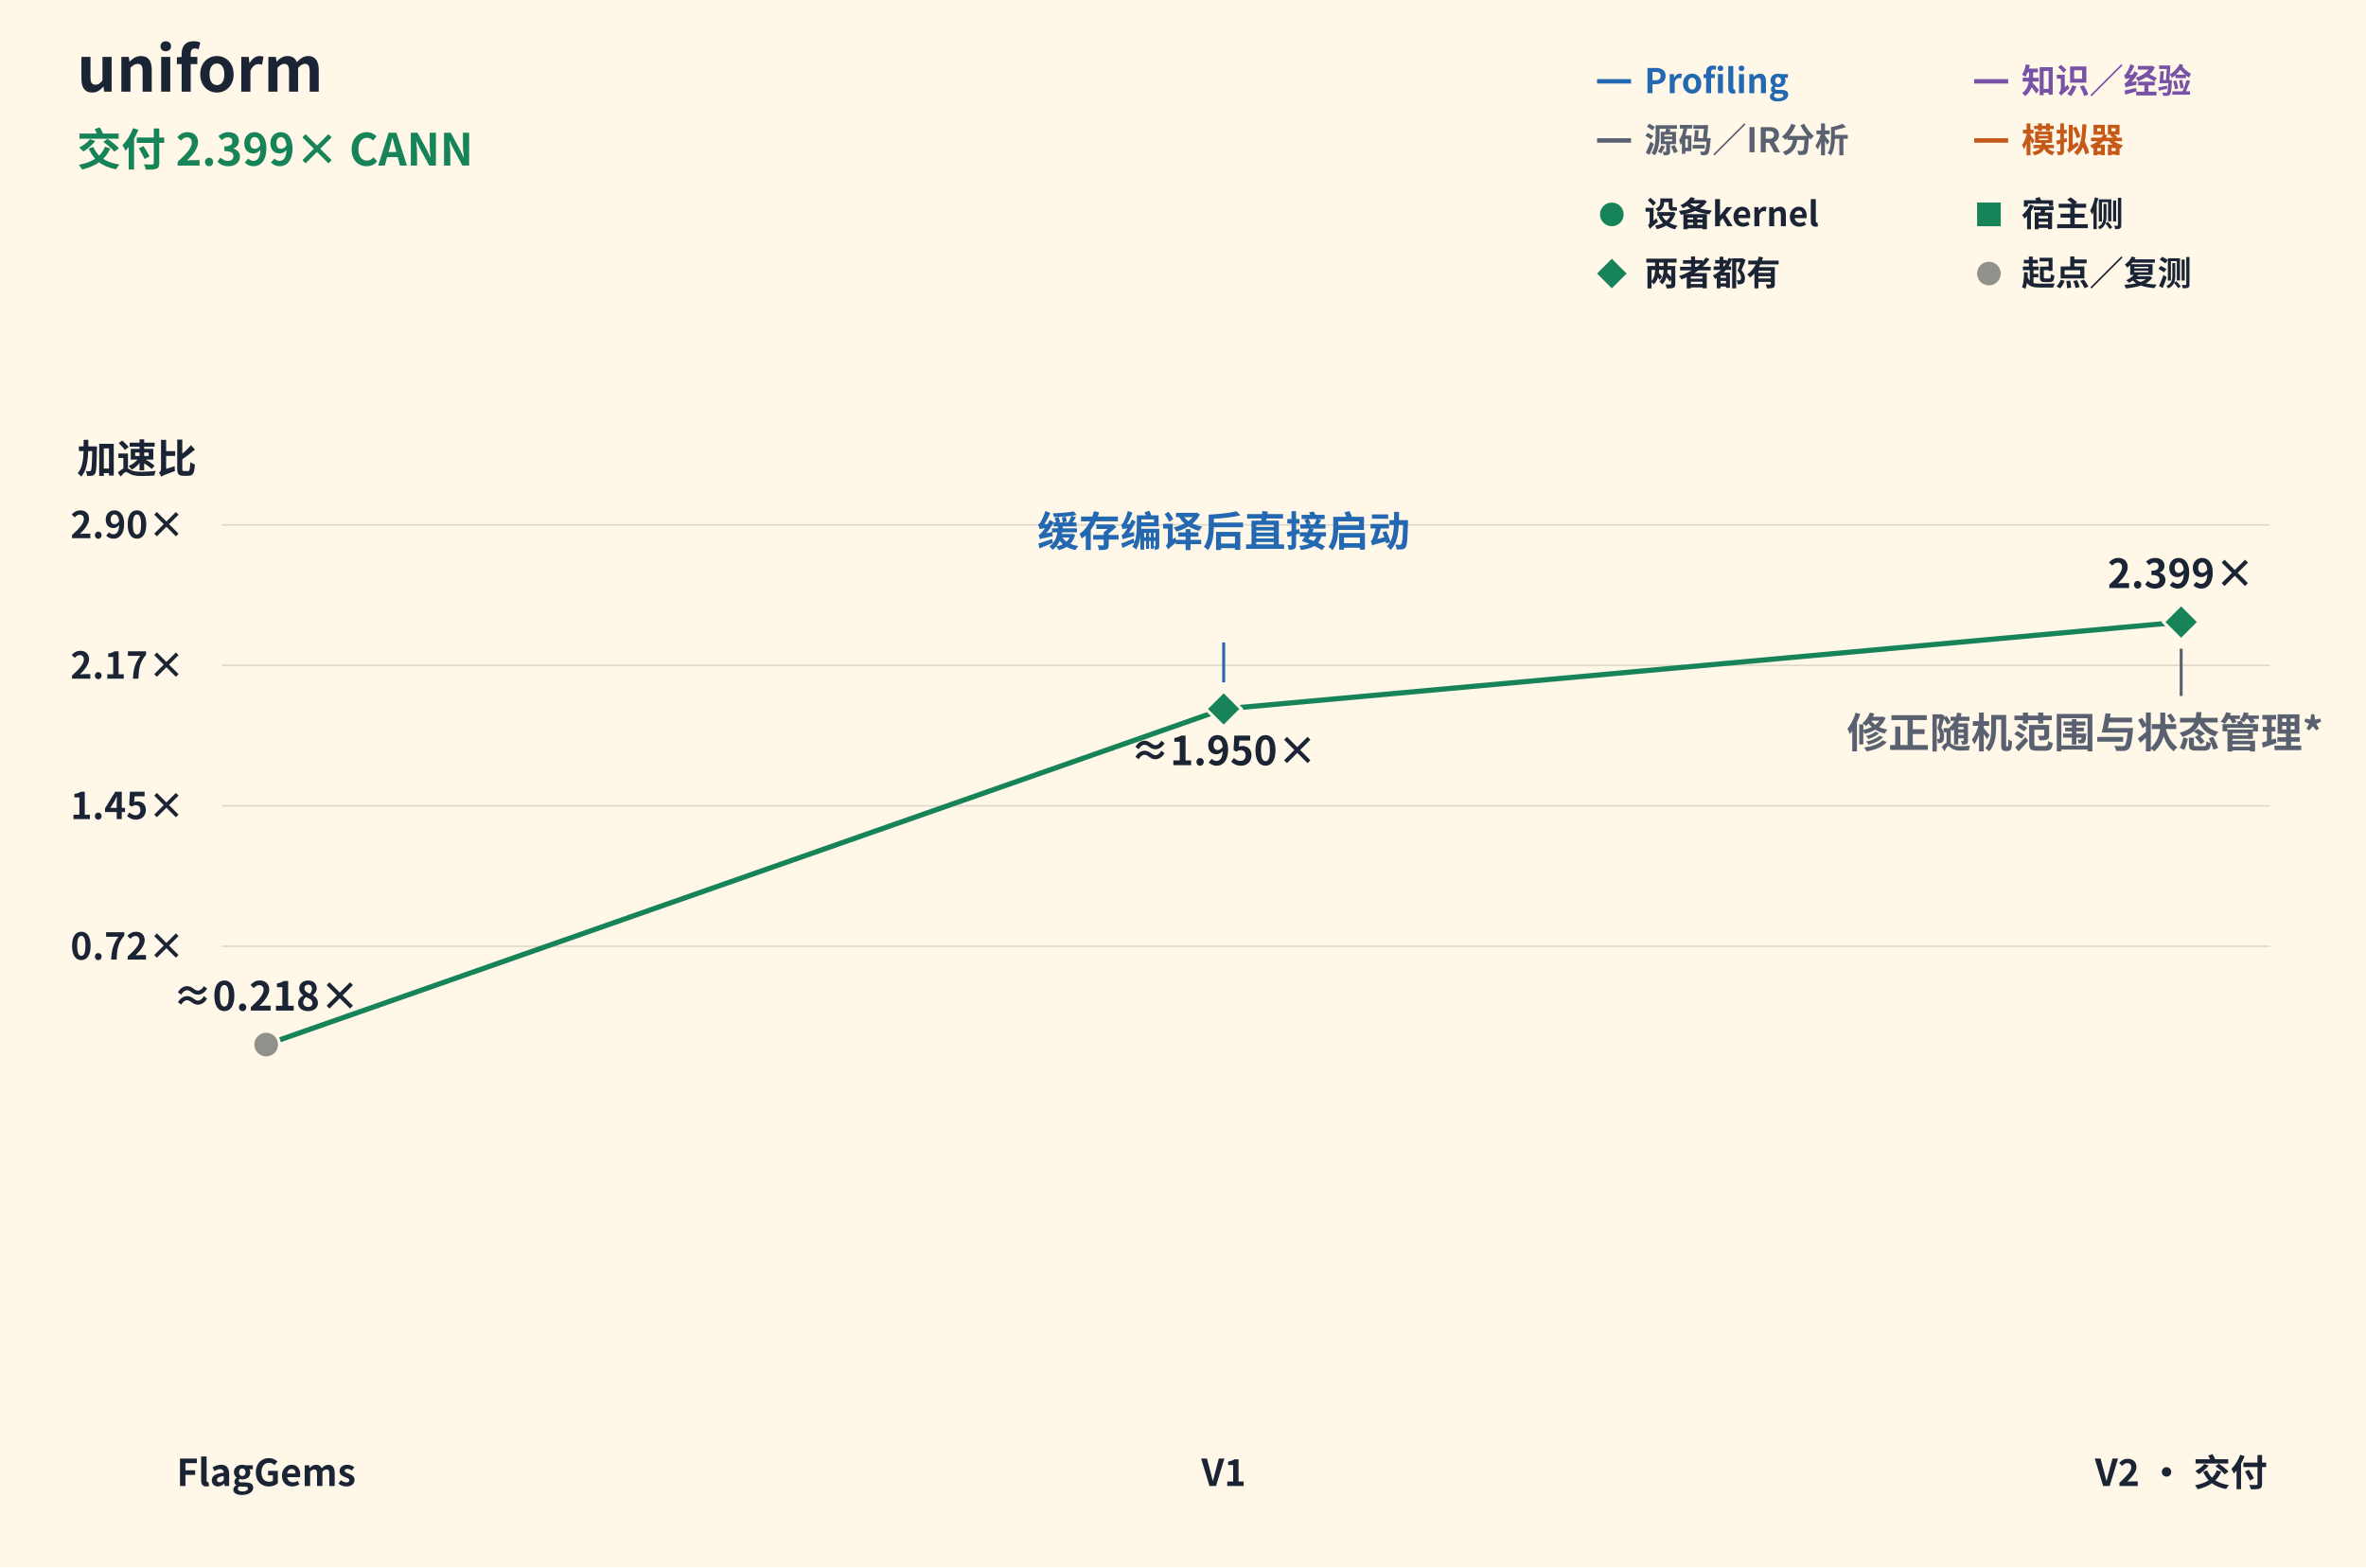
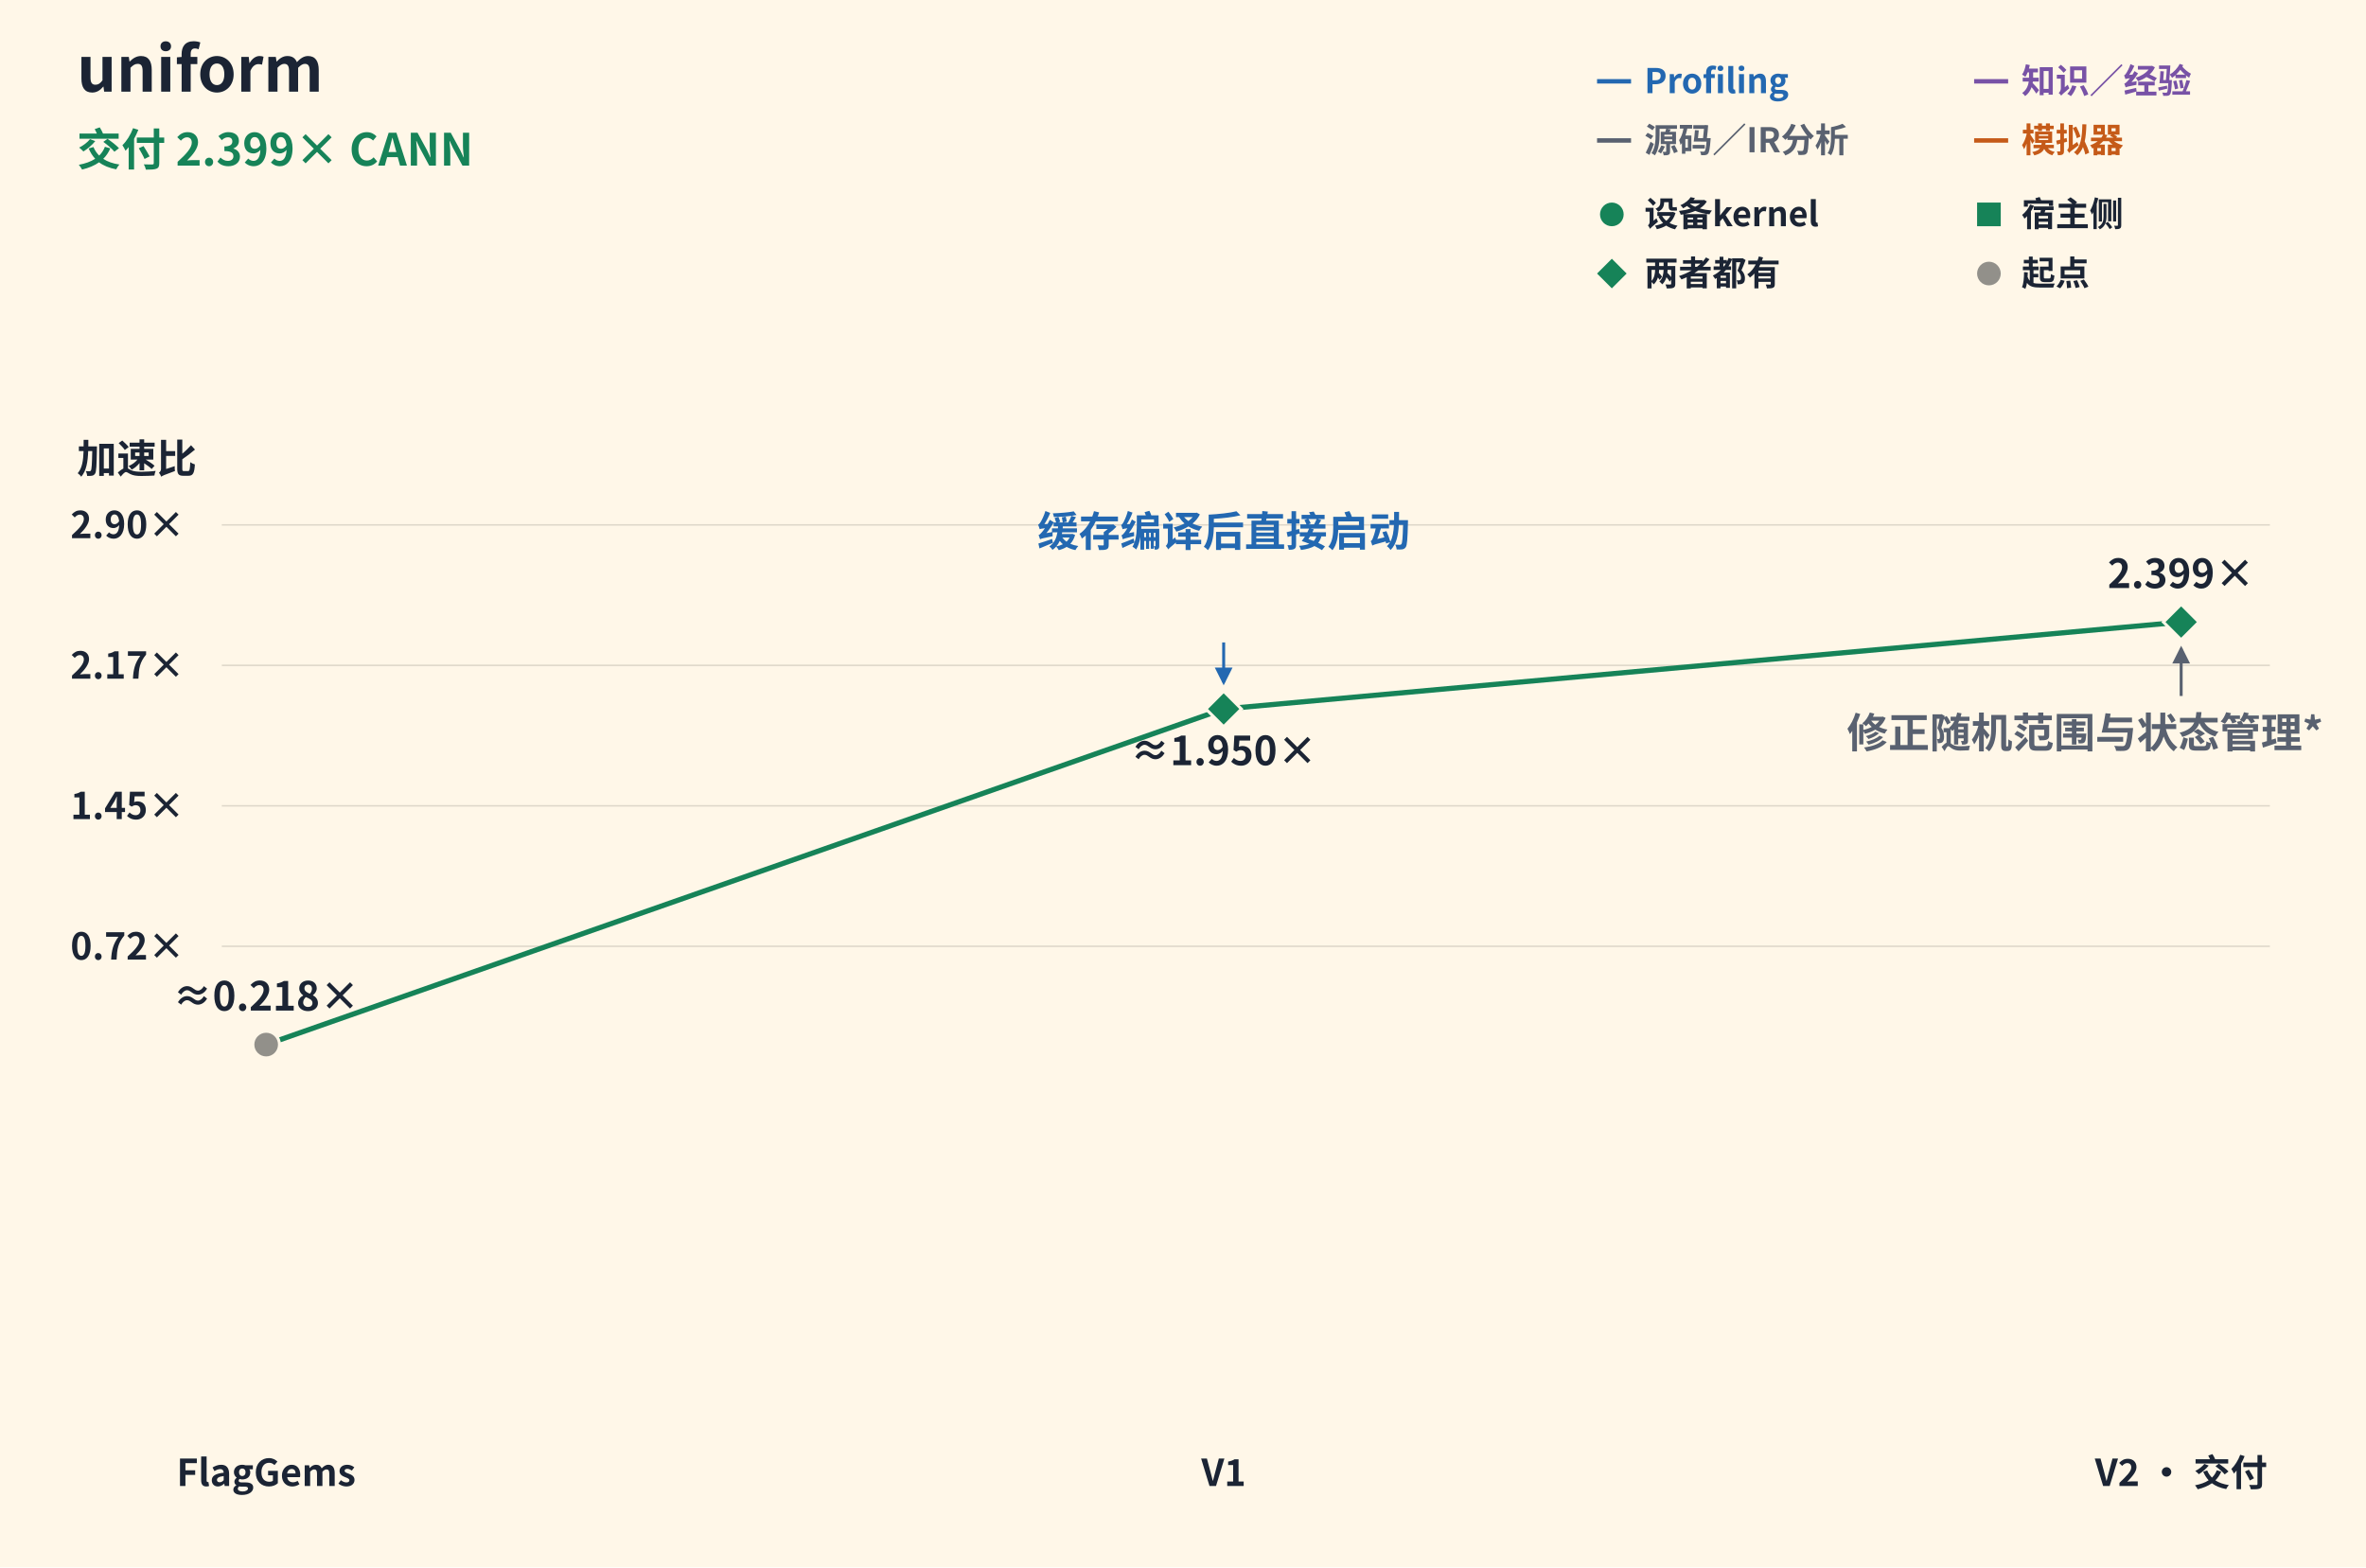
<svg xmlns="http://www.w3.org/2000/svg" width="1600" height="1060" viewBox="0 0 1600 1060">
  <rect width="1600" height="1060" fill="#fff7e8" />
  <defs>
+     <marker id="method-paired" markerWidth="6" markerHeight="6" refX="5" refY="3" orient="auto">
+       <path d="M0 0L6 3L0 6Z" fill="#2368b1" />
+     </marker>
+     <marker id="method-sim" markerWidth="6" markerHeight="6" refX="5" refY="3" orient="auto">
+       <path d="M0 0L6 3L0 6Z" fill="#c55a18" />
+     </marker>
+     <marker id="method-knowledge" markerWidth="6" markerHeight="6" refX="5" refY="3" orient="auto">
+       <path d="M0 0L6 3L0 6Z" fill="#7852a6" />
+     </marker>
+     <marker id="method-probe" markerWidth="6" markerHeight="6" refX="5" refY="3" orient="auto">
+       <path d="M0 0L6 3L0 6Z" fill="#2368b1" />
+     </marker>
+     <marker id="method-ir" markerWidth="6" markerHeight="6" refX="5" refY="3" orient="auto">
+       <path d="M0 0L6 3L0 6Z" fill="#596170" />
+     </marker>
+     <marker id="method-unknown" markerWidth="6" markerHeight="6" refX="5" refY="3" orient="auto">
+       <path d="M0 0L6 3L0 6Z" fill="#596170" />
+     </marker>
    <marker id="arr" markerWidth="10" markerHeight="10" refX="9" refY="5" orient="auto">
      <path d="M0 0L10 5L0 10Z" fill="#596170" />
    </marker>
  </defs>
  <g font-family="Microsoft YaHei,Noto Sans CJK SC,sans-serif">
    <text x="52.00" y="62.00" font-size="42" fill="#1b2434" text-anchor="start" font-weight="700">uniform</text>
    <text x="52.00" y="112.00" font-size="30" fill="#168358" text-anchor="start" font-weight="700">交付 2.399× CANN</text>
    <line x1="1080" y1="55" x2="1103" y2="55" stroke="#2368b1" stroke-width="3" />
    <text x="1112.00" y="63.00" font-size="23" fill="#2368b1" text-anchor="start" font-weight="700">Profiling</text>
    <line x1="1335" y1="55" x2="1358" y2="55" stroke="#7852a6" stroke-width="3" />
    <text x="1367.00" y="63.00" font-size="23" fill="#7852a6" text-anchor="start" font-weight="700">知识／经验</text>
    <line x1="1080" y1="95" x2="1103" y2="95" stroke="#596170" stroke-width="3" />
    <text x="1112.00" y="103.00" font-size="23" fill="#596170" text-anchor="start" font-weight="700">源码／IR分析</text>
    <line x1="1335" y1="95" x2="1358" y2="95" stroke="#c55a18" stroke-width="3" />
    <text x="1367.00" y="103.00" font-size="23" fill="#c55a18" text-anchor="start" font-weight="700">模拟器</text>
    <circle cx="1090" cy="145" r="8" fill="#168358" />
    <text x="1112.00" y="153.00" font-size="23" fill="#1b2434" text-anchor="start" font-weight="700">设备kernel</text>
    <rect x="1337" y="137" width="16" height="16" fill="#168358" />
    <text x="1367.00" y="153.00" font-size="23" fill="#1b2434" text-anchor="start" font-weight="700">宿主侧</text>
    <path d="M1090 175L1100 185L1090 195L1080 185Z" fill="#168358" />
    <text x="1112.00" y="193.00" font-size="23" fill="#1b2434" text-anchor="start" font-weight="700">两者都有</text>
    <circle cx="1345" cy="185" r="8" fill="#92908a" />
-     <text x="1367.00" y="193.00" font-size="23" fill="#1b2434" text-anchor="start" font-weight="700">起点／复测</text>
+     <text x="1367.00" y="193.00" font-size="23" fill="#1b2434" text-anchor="start" font-weight="700">起点</text>
    <text x="52.00" y="320.00" font-size="27" fill="#1b2434" text-anchor="start" font-weight="700">加速比</text>
    <line x1="150" y1="640.00" x2="1535" y2="640.00" stroke="#ded7c9" />
    <text x="125.00" y="649.00" font-size="25" fill="#1b2434" text-anchor="end" font-weight="700">0.72×</text>
    <line x1="150" y1="545.00" x2="1535" y2="545.00" stroke="#ded7c9" />
    <text x="125.00" y="554.00" font-size="25" fill="#1b2434" text-anchor="end" font-weight="700">1.45×</text>
    <line x1="150" y1="450.00" x2="1535" y2="450.00" stroke="#ded7c9" />
    <text x="125.00" y="459.00" font-size="25" fill="#1b2434" text-anchor="end" font-weight="700">2.17×</text>
    <line x1="150" y1="355.00" x2="1535" y2="355.00" stroke="#ded7c9" />
    <text x="125.00" y="364.00" font-size="25" fill="#1b2434" text-anchor="end" font-weight="700">2.90×</text>
    <path class="connection" d="M180.00 706.48 L827.50 479.50" stroke="#168358" stroke-width="3.5" fill="none" />
    <path class="connection" d="M827.50 479.50 L1475.00 420.71" stroke="#168358" stroke-width="3.5" fill="none" />
    <g class="attribution">
      <text x="827.50" y="369.50" font-size="28" fill="#2368b1" text-anchor="middle" font-weight="700">缓存编译后直接启动</text>
-       <path d="M827.50 434.50L827.50 461.50" stroke="#2368b1" stroke-width="2" fill="none" />
+       <path d="M827.50 434.50L827.50 461.50" stroke="#2368b1" stroke-width="2" fill="none" marker-end="url(#method-paired)" />
    </g>
    <g class="attribution">
      <text x="1410.00" y="505.71" font-size="28" fill="#596170" text-anchor="middle" font-weight="700">修正随机范围与状态管理*</text>
-       <path d="M1475.00 470.71L1475.00 438.71" stroke="#596170" stroke-width="2" fill="none" />
+       <path d="M1475.00 470.71L1475.00 438.71" stroke="#596170" stroke-width="2" fill="none" marker-end="url(#method-ir)" />
    </g>
    <g class="node" data-id="a38ac772154d8dc7">
      <circle cx="180.0" cy="706.479" r="9" fill="#92908a" stroke="#fff7e8" stroke-width="2" />
      <text x="180.00" y="683.48" font-size="27" fill="#1b2434" text-anchor="middle" font-weight="700">≈0.218×</text>
      <text x="180.00" y="1005.00" font-size="25" fill="#1b2434" text-anchor="middle" font-weight="700">FlagGems</text>
    </g>
    <g class="node" data-id="d99ecfed0c289fd2">
      <path d="M827.5 467.499L839.5 479.499L827.5 491.499L815.5 479.499Z" fill="#168358" stroke="#fff7e8" stroke-width="2" />
      <text x="827.50" y="517.50" font-size="27" fill="#1b2434" text-anchor="middle" font-weight="700">≈1.950×</text>
      <text x="827.50" y="1005.00" font-size="25" fill="#1b2434" text-anchor="middle" font-weight="700">V1</text>
    </g>
    <g class="node" data-id="22ba5f06acd7da30">
      <path d="M1475.0 408.71L1487.0 420.71L1475.0 432.71L1463.0 420.71Z" fill="#168358" stroke="#fff7e8" stroke-width="2" />
      <text x="1475.00" y="397.71" font-size="27" fill="#1b2434" text-anchor="middle" font-weight="700">2.399×</text>
      <text x="1475.00" y="1005.00" font-size="25" fill="#1b2434" text-anchor="middle" font-weight="700">V2 · 交付</text>
    </g>
  </g>
</svg>
